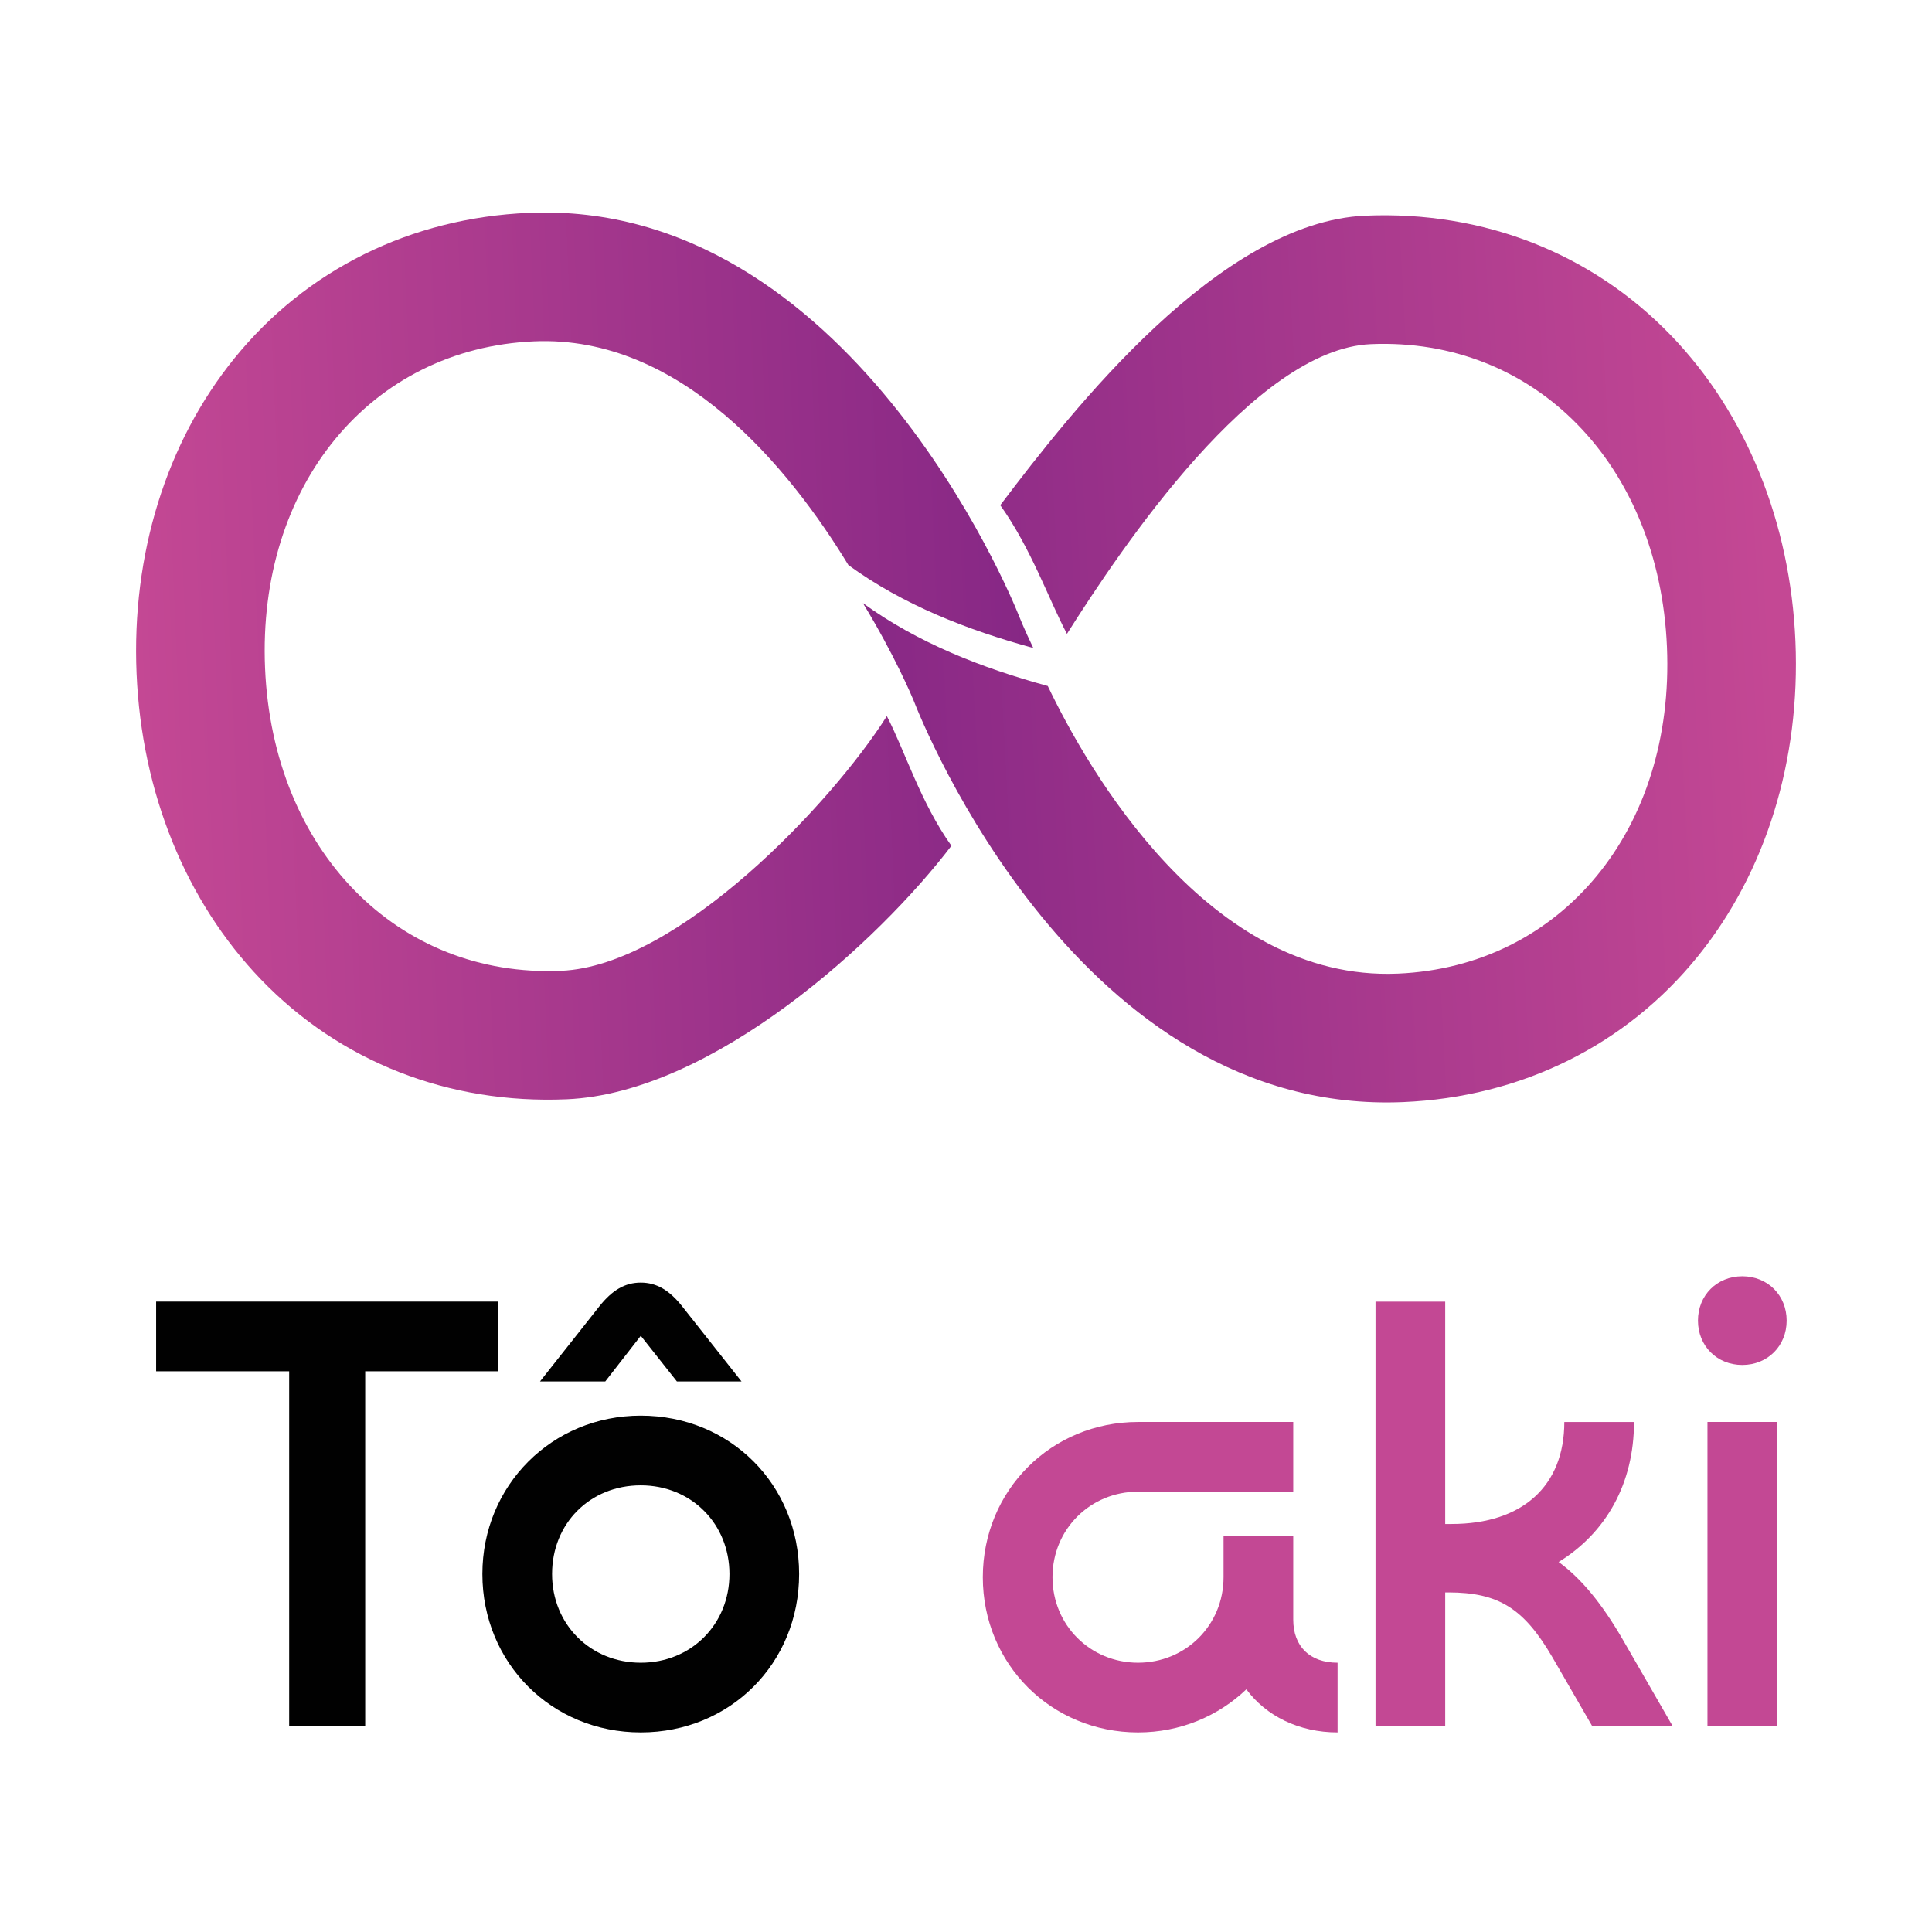
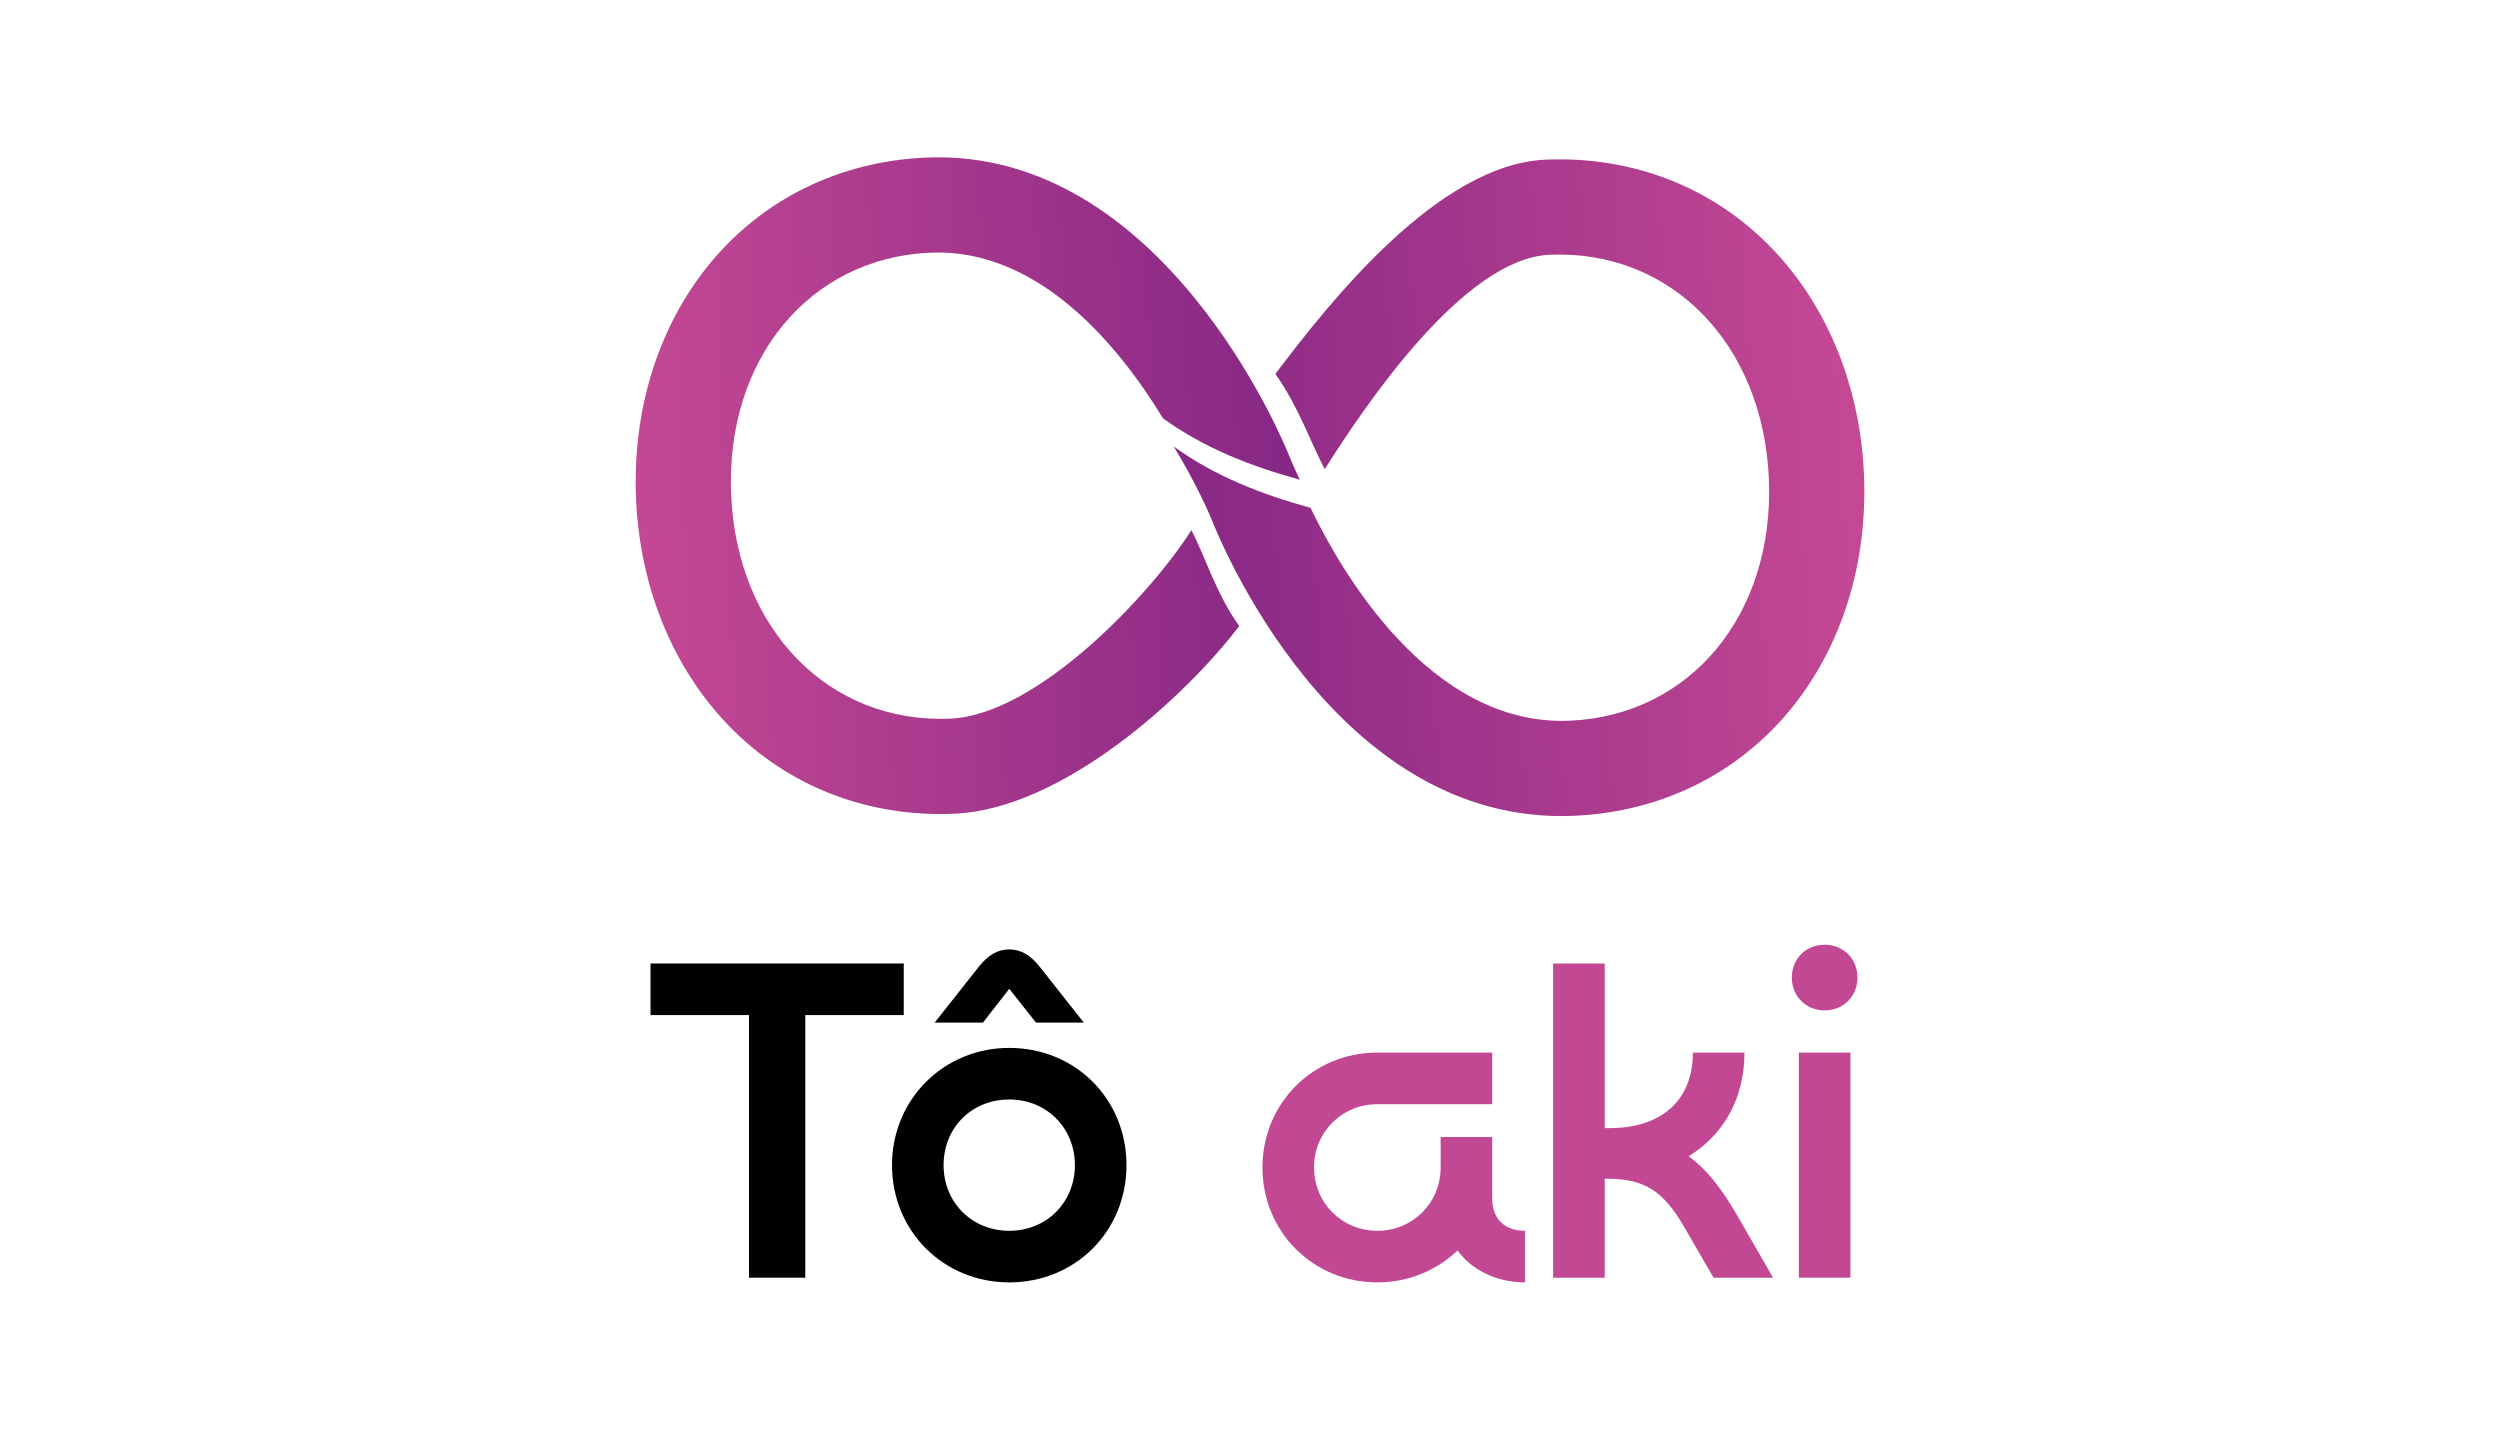
- <svg xmlns="http://www.w3.org/2000/svg" xmlns:xlink="http://www.w3.org/1999/xlink" id="Camada_1" version="1.1" viewBox="0 0 1080 1080">
+ <svg xmlns="http://www.w3.org/2000/svg" xmlns:xlink="http://www.w3.org/1999/xlink" id="Camada_1" version="1.1" viewBox="0 0 1080 1080" width="229" height="131">
  <defs>
    <style>
      .st0 {
        fill: url(#Gradiente_sem_nome_321);
      }

      .st1 {
        fill: #c34894;
      }

      .st2 {
        fill: #010101;
      }

      .st3 {
        fill: url(#Gradiente_sem_nome_32);
      }
    </style>
    <linearGradient id="Gradiente_sem_nome_32" data-name="Gradiente sem nome 32" x1="94.07" y1="359.44" x2="595.49" y2="359.44" gradientTransform="translate(-33 21.48) rotate(-2.45)" gradientUnits="userSpaceOnUse">
      <stop offset="0" stop-color="#c44894" />
      <stop offset="1" stop-color="#862785" />
    </linearGradient>
    <linearGradient id="Gradiente_sem_nome_321" data-name="Gradiente sem nome 32" x1="1009.58" y1="378.54" x2="490.24" y2="384.42" xlink:href="#Gradiente_sem_nome_32" />
  </defs>
  <path class="st3" d="M569.51,344.06l-.2-.51c-3.8-9.49-95.09-232.2-273.76-224.56-65.93,2.82-124.37,31.72-164.56,81.37-38.08,47.04-57.49,109.62-54.64,176.22,2.85,66.6,27.53,127.29,69.49,170.91,44.29,46.03,104.98,69.83,170.91,67.01,81.96-3.51,174.78-88.68,215.1-141.7-17.33-24.32-26.01-53.13-36.1-72.49-30.5,48.27-116.26,139.56-182.07,142.38-91.54,3.92-161.15-67.23-165.51-169.18-4.36-101.95,58.92-178.78,150.46-182.7,82.18-3.52,142.72,71,175.65,125.09,30.76,22.32,66.35,36.22,103.33,46.34-5.23-10.92-7.97-17.84-8.1-18.18Z" />
  <path class="st0" d="M934.16,187.58c-44.29-46.03-104.98-69.83-170.91-67.01-81.29,3.48-163.44,108.06-204.1,161.84,17.36,24.33,27.19,52.88,37.28,71.92,30.91-48.86,105.03-159.17,169.9-161.95,91.54-3.92,161.15,67.23,165.51,169.18,4.36,101.95-58.91,178.78-150.46,182.7-105.94,4.53-173.43-114.37-195.67-160.78-36.98-10.12-72.58-24.02-103.33-46.34,17.68,29.04,27.42,52.21,28.26,54.24,5.37,13.86,93.13,232.42,273.82,224.69,65.93-2.82,124.37-31.72,164.56-81.37,38.08-47.04,57.49-109.62,54.64-176.22-2.85-66.6-27.53-127.29-69.49-170.91Z" />
  <g>
    <path class="st2" d="M278.52,766.56h-74.37v198.32h-42.5v-198.32h-74.37v-38.96h191.23v38.96Z" />
    <path class="st2" d="M358.19,791.35c49.93,0,88.53,38.6,88.53,88.54s-38.6,88.54-88.53,88.54-88.54-38.96-88.54-88.54,38.96-88.54,88.54-88.54ZM358.19,746.73l-19.83,25.5h-36.48l33.29-42.14c7.08-8.85,14.17-13.11,23.02-13.11s15.93,4.25,23.02,13.11l33.29,42.14h-36.12l-20.18-25.5ZM358.19,929.47c28.33,0,49.58-21.6,49.58-49.58s-21.25-49.58-49.58-49.58-49.58,21.25-49.58,49.58,21.6,49.58,49.58,49.58Z" />
    <path class="st1" d="M683.97,858.64h38.96v46.75c0,14.87,9.21,24.08,24.79,24.08v38.96c-21.6,0-40.02-9.21-51-24.09-15.58,14.88-36.83,24.09-60.56,24.09-48.52,0-86.76-38.25-86.76-86.77s38.25-86.77,86.76-86.77h86.77v38.96h-86.77c-26.56,0-47.81,20.9-47.81,47.81s21.25,47.81,47.81,47.81,47.81-20.9,47.81-47.81v-23.02Z" />
    <path class="st1" d="M913.42,794.89c0,34.35-15.58,61.98-42.14,78.27,13.11,9.56,24.44,23.73,35.77,43.21l27.97,48.52h-44.98l-22.31-38.6c-15.94-27.27-30.1-36.12-58.08-36.12h-1.77v74.72h-38.96v-237.27h38.96v124.3h3.54c39.66,0,63.04-21.25,63.04-57.02h38.95Z" />
    <path class="st1" d="M998.75,738.23c0,14.16-10.62,24.79-24.79,24.79s-24.79-10.62-24.79-24.79,10.62-24.79,24.79-24.79,24.79,10.62,24.79,24.79ZM954.48,794.89h38.95v169.99h-38.95v-169.99Z" />
  </g>
</svg>
